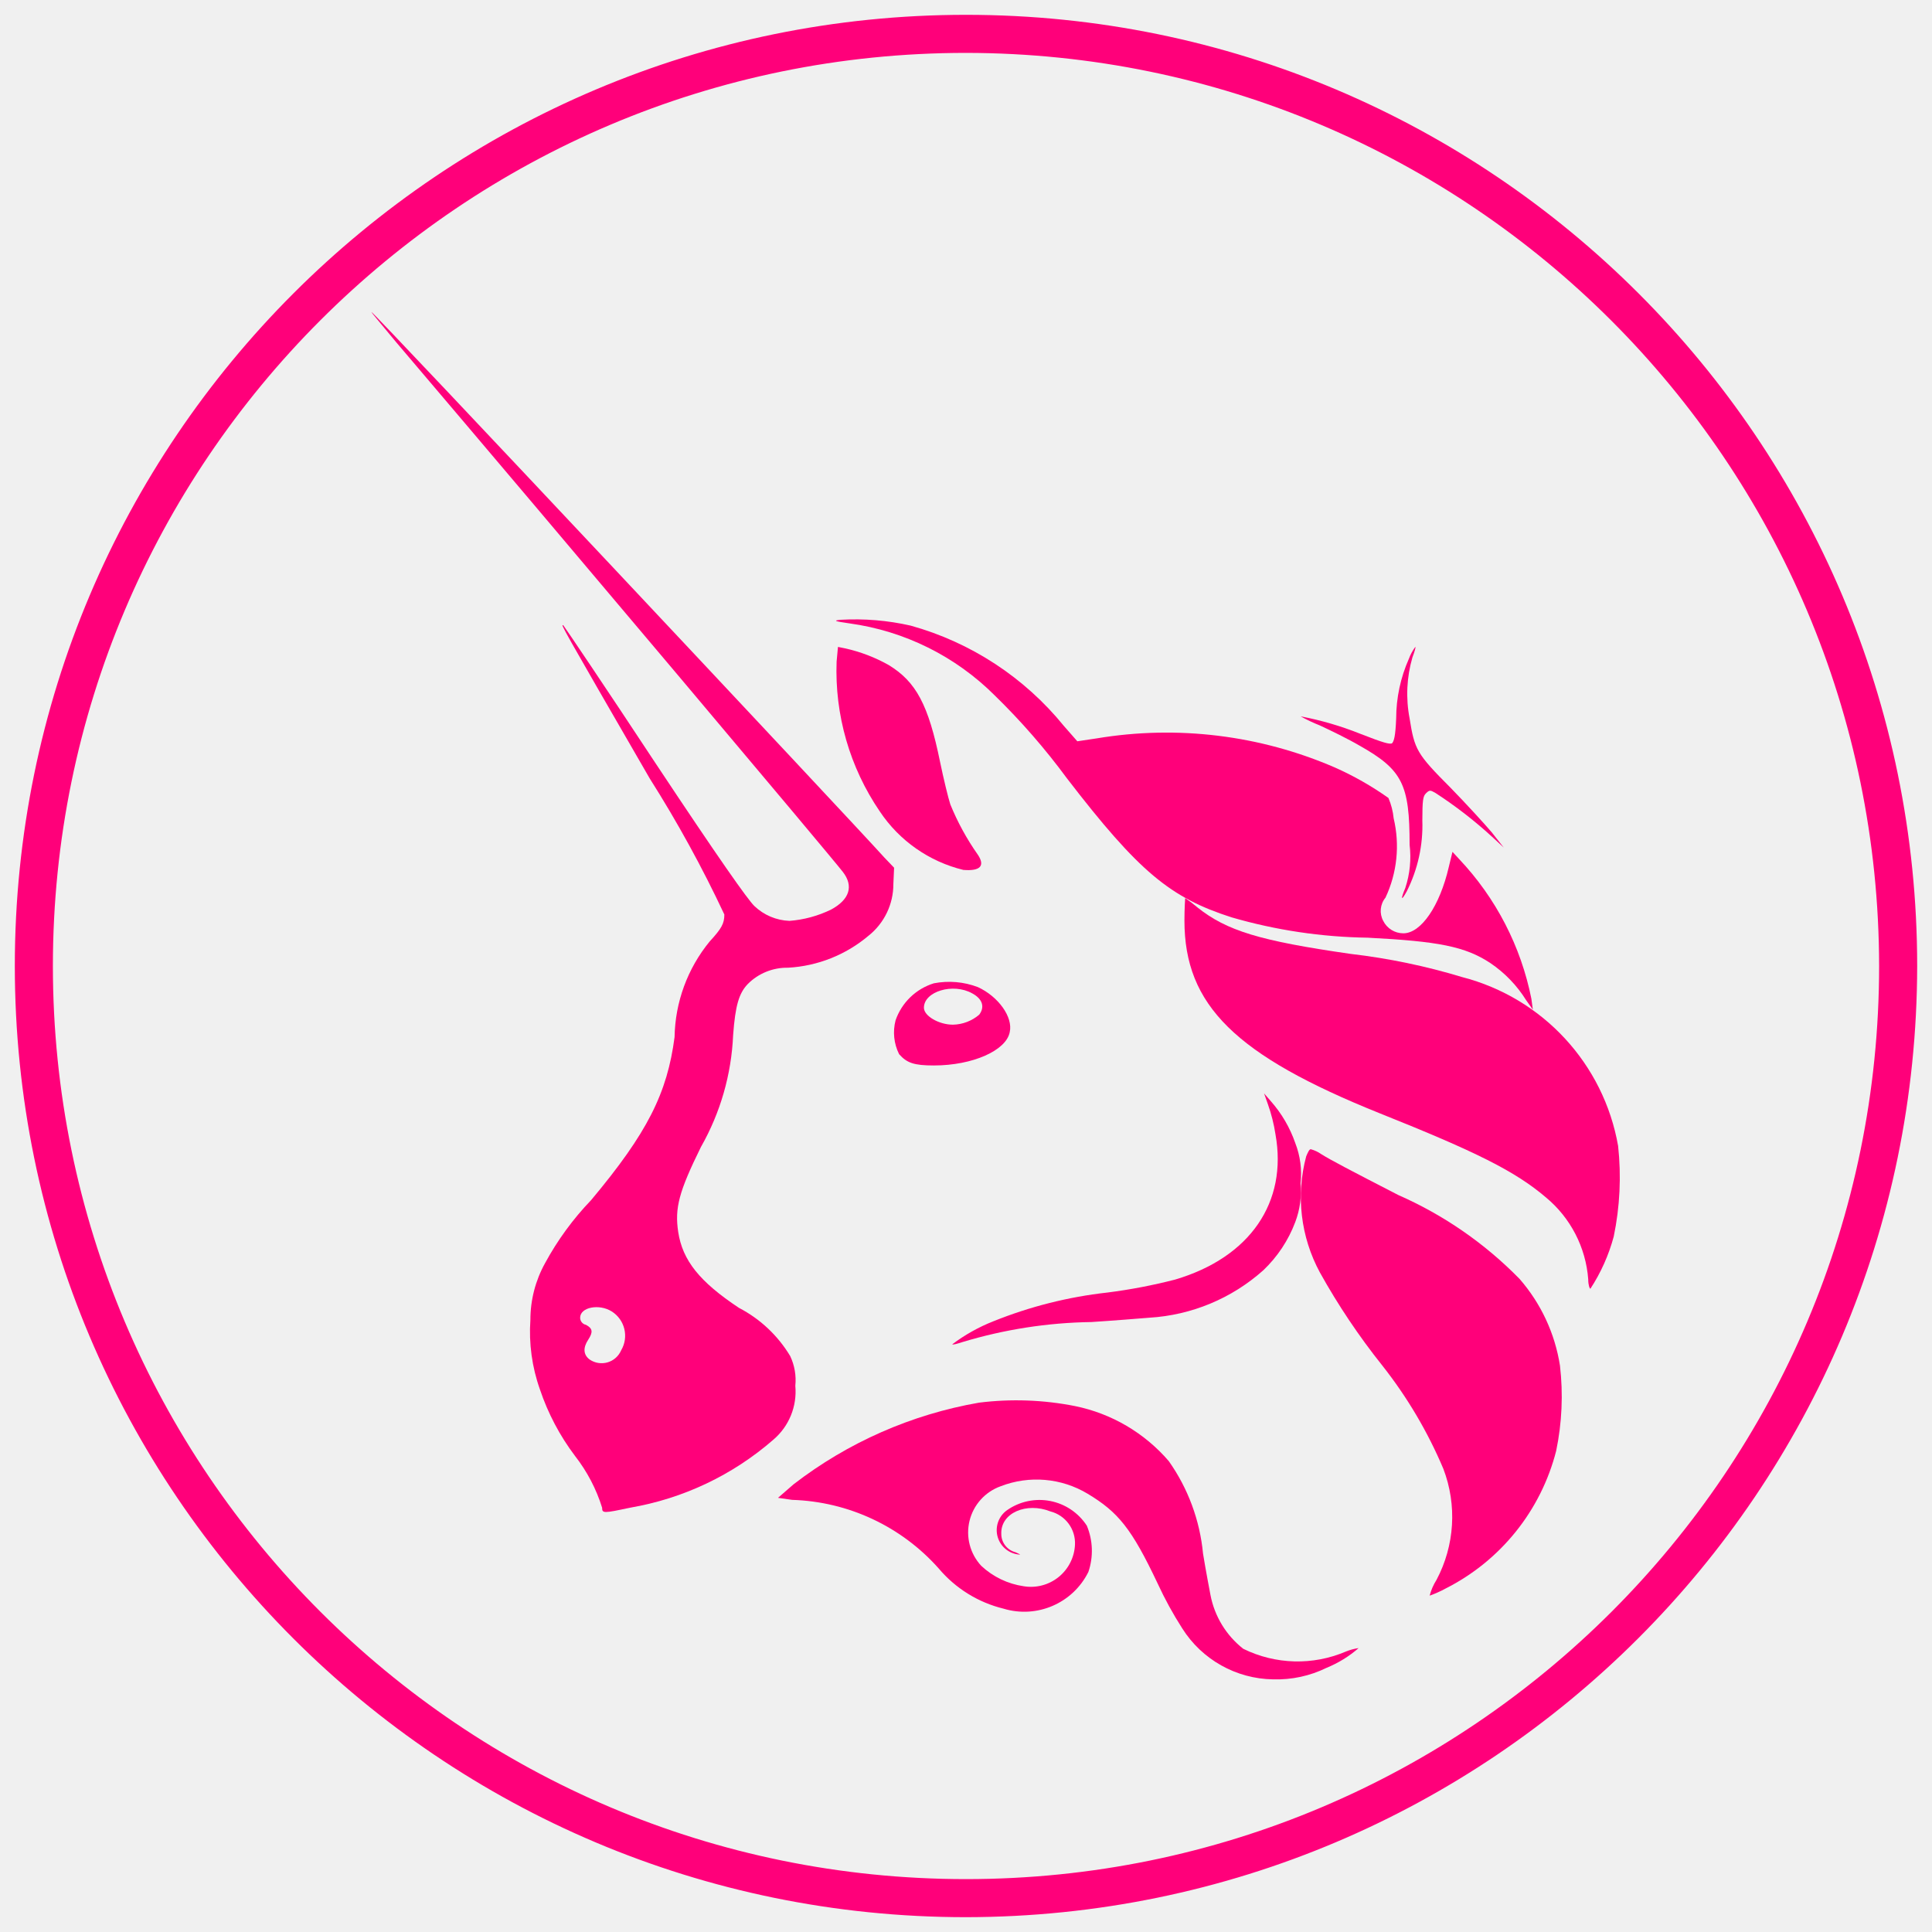
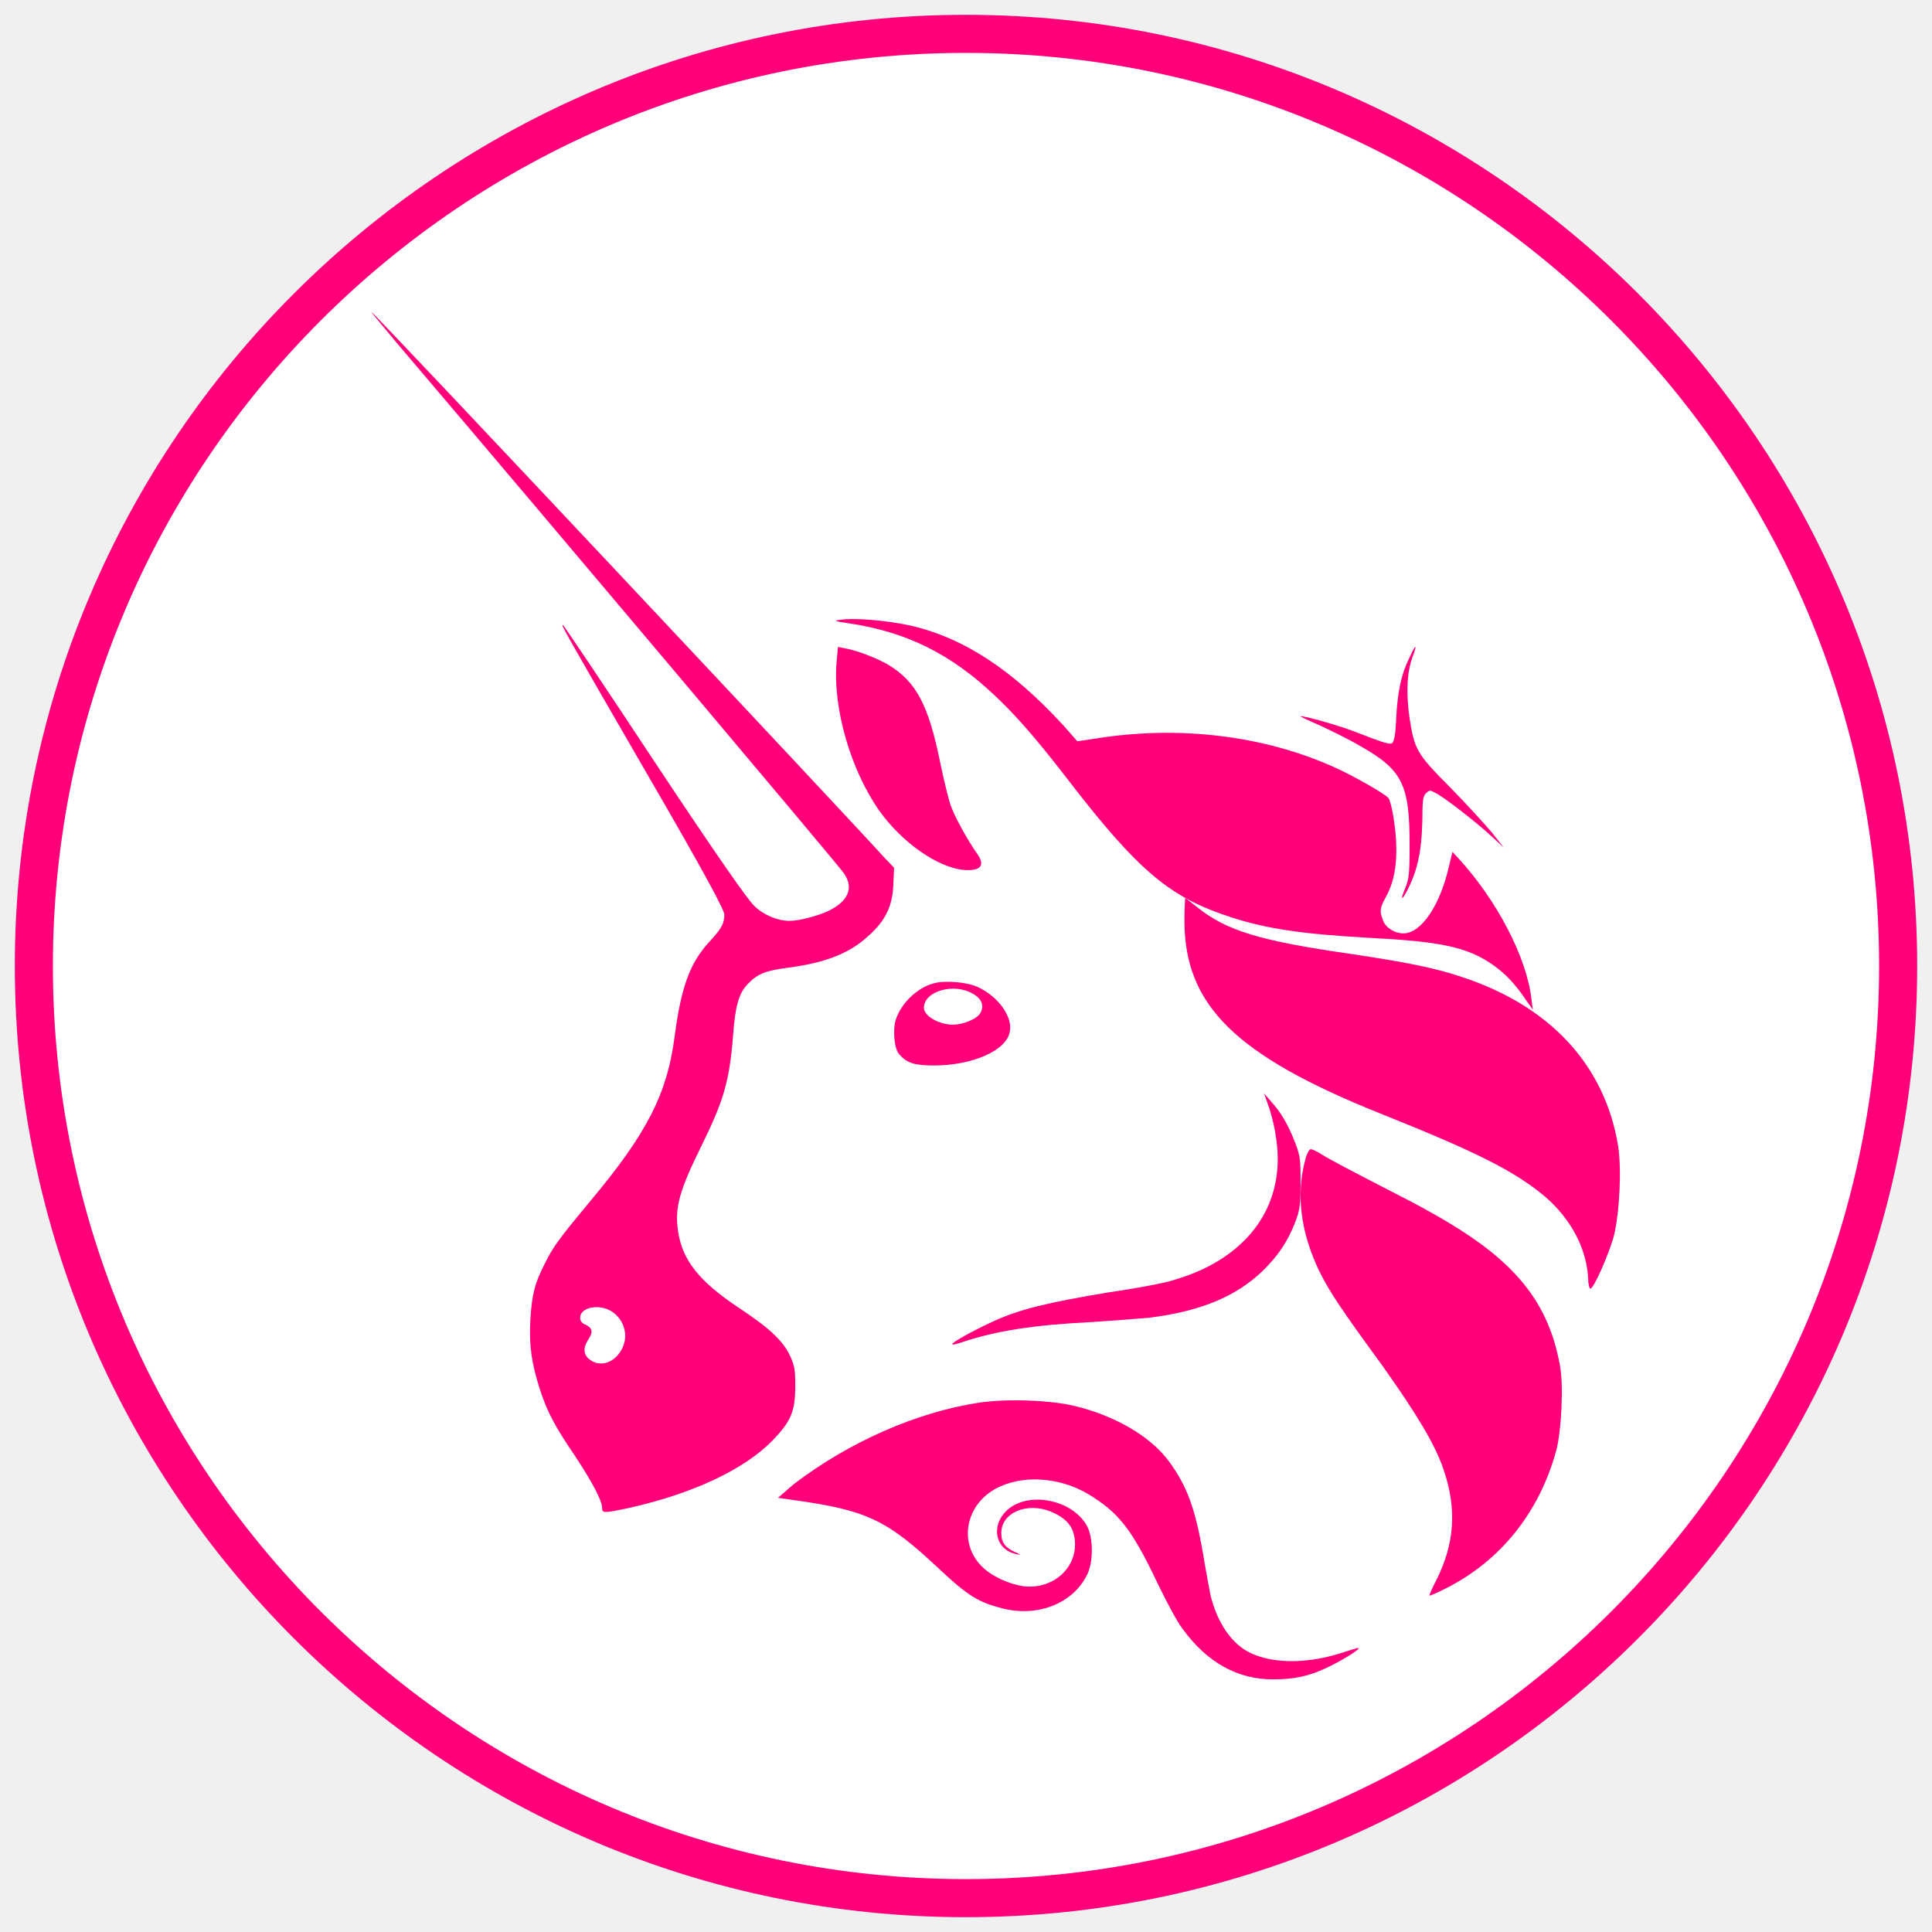
- <svg xmlns="http://www.w3.org/2000/svg" id="Symbols" viewBox="0 0 64 64">
-   <defs>
-     <style>.cls-1,.cls-2{fill:#ff007a;}.cls-2{fill-rule:evenodd;}</style>
-   </defs>
+ <svg xmlns="http://www.w3.org/2000/svg" version="1.1" id="Symbols" x="0px" y="0px" viewBox="0 0 64 64" style="enable-background:new 0 0 64 64;" xml:space="preserve">
+   <style type="text/css">
+ 	.st0{fill:#FFFFFF;filter:url(#Adobe_OpacityMaskFilter);}
+ 	.st1{mask:url(#mask0_112_7146_00000008845039539712777760000007286939943601532295_);}
+ 	.st2{fill-rule:evenodd;clip-rule:evenodd;fill:#FFFFFF;}
+ 	.st3{fill-rule:evenodd;clip-rule:evenodd;fill:#94A6C3;}
+ 	.st4{fill-rule:evenodd;clip-rule:evenodd;fill:#1B314F;}
+ 	.st5{fill-rule:evenodd;clip-rule:evenodd;fill:#FFD923;}
+ 	.st6{fill-rule:evenodd;clip-rule:evenodd;fill:#D82122;}
+ 	.st7{fill:#40649F;}
+ 	.st8{fill:#0000FF;}
+ 	.st9{fill:#0028FF;}
+ 	.st10{fill:#0018FF;}
+ 	.st11{fill:#0000F1;}
+ 	.st12{fill:#0000DA;}
+ 	.st13{fill:#0058FF;}
+ 	.st14{fill:#0048FF;}
+ 	.st15{fill:#0014FF;}
+ 	.st16{fill:#0000E8;}
+ 	.st17{fill:#0000C4;}
+ 	.st18{fill:#003CFF;}
+ 	.st19{fill:#0008FF;}
+ 	.st20{fill:#0000C8;}
+ 	.st21{fill:#0090FF;}
+ 	.st22{fill:#0084FF;}
+ 	.st23{fill:#0068FF;}
+ 	.st24{fill:#0000F6;}
+ 	.st25{fill:#0000D1;}
+ 	.st26{fill:#0000AD;}
+ 	.st27{fill:#0000BB;}
+ 	.st28{fill:#009CFF;}
+ 	.st29{fill:#0078FF;}
+ 	.st30{fill:#0000ED;}
+ 	.st31{fill:#00CCFF;}
+ 	.st32{fill:#002CFF;}
+ 	.st33{fill:#00C4FF;}
+ 	.st34{fill:#0050FF;}
+ 	.st35{fill:#0000A4;}
+ 	.st36{fill:#0000B6;}
+ 	.st37{fill:#0000D6;}
+ 	.st38{fill:#0004FF;}
+ 	.st39{fill:#0000BF;}
+ 	.st40{fill:#00D8FF;}
+ 	.st41{fill:#0034FF;}
+ 	.st42{fill:#00009F;}
+ 	.st43{fill:#00BCFF;}
+ 	.st44{fill:#23FFD4;}
+ 	.st45{fill:#00ACFF;}
+ 	.st46{fill:#1CFFDB;}
+ 	.st47{fill:#0070FF;}
+ 	.st48{fill:#000096;}
+ 	.st49{fill:#26FFD1;}
+ 	.st50{fill:#0044FF;}
+ 	.st51{fill:#00E0FB;}
+ 	.st52{fill:#0064FF;}
+ 	.st53{fill:#19FFDE;}
+ 	.st54{fill:#001CFF;}
+ 	.st55{fill:#0000A8;}
+ 	.st56{fill:#5AFF9D;}
+ 	.st57{fill:#008CFF;}
+ 	.st58{fill:#00B8FF;}
+ 	.st59{fill:#00009B;}
+ 	.st60{fill:#000092;}
+ 	.st61{fill:#000CFF;}
+ 	.st62{fill:#5DFF9A;}
+ 	.st63{fill:#2CFFCA;}
+ 	.st64{fill:#56FFA0;}
+ 	.st65{fill:#000089;}
+ 	.st66{fill:#006CFF;}
+ 	.st67{fill:#16FFE1;}
+ 	.st68{fill:#06ECF1;}
+ 	.st69{fill:#94FF63;}
+ 	.st70{fill:#0024FF;}
+ 	.st71{fill:#005CFF;}
+ 	.st72{fill:#0000DF;}
+ 	.st73{fill:#0038FF;}
+ 	.st74{fill:#90FF66;}
+ 	.st75{fill:#00008D;}
+ 	.st76{fill:#0030FF;}
+ 	.st77{fill:#00A0FF;}
+ 	.st78{fill:#33FFC4;}
+ 	.st79{fill:#00B0FF;}
+ 	.st80{fill:#00C8FF;}
+ 	.st81{fill:#CAFF2C;}
+ 	.st82{fill:#0000CD;}
+ 	.st83{fill:#CEFF29;}
+ 	.st84{fill:#C7FF30;}
+ 	.st85{fill:#60FF97;}
+ 	.st86{fill:#0040FF;}
+ 	.st87{fill:#000080;}
+ 	.st88{fill:#0FF8E7;}
+ 	.st89{fill:#0060FF;}
+ 	.st90{fill:#0054FF;}
+ 	.st91{fill:#0074FF;}
+ 	.st92{fill:#C1FF36;}
+ 	.st93{fill:#000084;}
+ 	.st94{fill:#97FF60;}
+ 	.st95{fill:#004CFF;}
+ 	.st96{fill:#D1FF26;}
+ 	.st97{fill:#36FFC1;}
+ 	.st98{fill:#8DFF6A;}
+ 	.st99{fill:#FFEA00;}
+ 	.st100{fill:#FBF100;}
+ 	.st101{fill:#0080FF;}
+ 	.st102{fill:#FFE200;}
+ 	.st103{fill:#53FFA4;}
+ 	.st104{fill:#007CFF;}
+ 	.st105{fill:#63FF94;}
+ 	.st106{fill:#0000FA;}
+ 	.st107{fill:#F1FC06;}
+ 	.st108{fill:#BEFF39;}
+ 	.st109{fill:#D4FF23;}
+ 	.st110{fill:#FFDB00;}
+ 	.st111{fill:#0094FF;}
+ 	.st112{fill:#FFB200;}
+ 	.st113{fill:#13FCE4;}
+ 	.st114{fill:#FFBD00;}
+ 	.st115{fill:#0020FF;}
+ 	.st116{fill:#FFA700;}
+ 	.st117{fill:#3CFFBA;}
+ 	.st118{fill:#00D0FF;}
+ 	.st119{fill:#00A4FF;}
+ 	.st120{fill:#EBFF0C;}
+ 	.st121{fill:#FFC800;}
+ 	.st122{fill:#00DCFE;}
+ 	.st123{fill:#B7FF40;}
+ 	.st124{fill:#FFD700;}
+ 	.st125{fill:#FF7A00;}
+ 	.st126{fill:#FF9C00;}
+ 	.st127{fill:#FF8900;}
+ 	.st128{fill:#00E4F8;}
+ 	.st129{fill:#D7FF1F;}
+ 	.st130{fill:#02E8F4;}
+ 	.st131{fill:#FF6F00;}
+ 	.st132{fill:#FF9800;}
+ 	.st133{fill:#00A8FF;}
+ 	.st134{fill:#1FFFD7;}
+ 	.st135{fill:#E1FF16;}
+ 	.st136{fill:#0CF4EB;}
+ 	.st137{fill:#FF6000;}
+ 	.st138{fill:#43FFB4;}
+ 	.st139{fill:#FF4E00;}
+ 	.st140{fill:#FFAB00;}
+ 	.st141{fill:#FF9400;}
+ 	.st142{fill:#FF6400;}
+ 	.st143{fill:#50FFA7;}
+ 	.st144{fill:#4DFFAA;}
+ 	.st145{fill:#B4FF43;}
+ 	.st146{fill:#00D4FF;}
+ 	.st147{fill:#FF3F00;}
+ 	.st148{fill:#FFD300;}
+ 	.st149{fill:#49FFAD;}
+ 	.st150{fill:#66FF90;}
+ 	.st151{fill:#09F0EE;}
+ 	.st152{fill:#FF3B00;}
+ 	.st153{fill:#FF8600;}
+ 	.st154{fill:#46FFB1;}
+ 	.st155{fill:#FF2900;}
+ 	.st156{fill:#80FF77;}
+ 	.st157{fill:#FFB900;}
+ 	.st158{fill:#8AFF6D;}
+ 	.st159{fill:#29FFCE;}
+ 	.st160{fill:#FF3000;}
+ 	.st161{fill:#FF5900;}
+ 	.st162{fill:#0098FF;}
+ 	.st163{fill:#FF1600;}
+ 	.st164{fill:#00B4FF;}
+ 	.st165{fill:#FF9100;}
+ 	.st166{fill:#39FFBE;}
+ 	.st167{fill:#FF2200;}
+ 	.st168{fill:#ADFF49;}
+ 	.st169{fill:#FF3800;}
+ 	.st170{fill:#F60B00;}
+ 	.st171{fill:#00C0FF;}
+ 	.st172{fill:#FFCC00;}
+ 	.st173{fill:#AAFF4D;}
+ 	.st174{fill:#BAFF3C;}
+ 	.st175{fill:#FFD000;}
+ 	.st176{fill:#F10800;}
+ 	.st177{fill:#DF0000;}
+ 	.st178{fill:#E4FF13;}
+ 	.st179{fill:#FA0F00;}
+ 	.st180{fill:#FF2500;}
+ 	.st181{fill:#DBFF1C;}
+ 	.st182{fill:#0000B2;}
+ 	.st183{fill:#A7FF50;}
+ 	.st184{fill:#FF5500;}
+ 	.st185{fill:#30FFC7;}
+ 	.st186{fill:#ED0400;}
+ 	.st187{fill:#FF1E00;}
+ 	.st188{fill:#C80000;}
+ 	.st189{fill:#CD0000;}
+ 	.st190{fill:#D10000;}
+ 	.st191{fill:#A4FF53;}
+ 	.st192{fill:#FF8D00;}
+ 	.st193{fill:#FFB600;}
+ 	.st194{fill:#E40000;}
+ 	.st195{fill:#FFC100;}
+ 	.st196{fill:#F8F500;}
+ 	.st197{fill:#FF7E00;}
+ 	.st198{fill:#83FF73;}
+ 	.st199{fill:#FFC400;}
+ 	.st200{fill:#40FFB7;}
+ 	.st201{fill:#6AFF8D;}
+ 	.st202{fill:#FF1300;}
+ 	.st203{fill:#D60000;}
+ 	.st204{fill:#FF4300;}
+ 	.st205{fill:#FF6C00;}
+ 	.st206{fill:#BB0000;}
+ 	.st207{fill:#FF4700;}
+ 	.st208{fill:#FFA300;}
+ 	.st209{fill:#FF5200;}
+ 	.st210{fill:#B20000;}
+ 	.st211{fill:#A0FF56;}
+ 	.st212{fill:#FF8200;}
+ 	.st213{fill:#87FF70;}
+ 	.st214{fill:#E7FF0F;}
+ 	.st215{fill:#FF5D00;}
+ 	.st216{fill:#FF3400;}
+ 	.st217{fill:#BF0000;}
+ 	.st218{fill:#FF6800;}
+ 	.st219{fill:#7DFF7A;}
+ 	.st220{fill:#FFE600;}
+ 	.st221{fill:#FF7300;}
+ 	.st222{fill:#A40000;}
+ 	.st223{fill:#DA0000;}
+ 	.st224{fill:#9DFF5A;}
+ 	.st225{fill:#E80000;}
+ 	.st226{fill:#FFAE00;}
+ 	.st227{fill:#DEFF19;}
+ 	.st228{fill:#9F0000;}
+ 	.st229{fill:#A80000;}
+ 	.st230{fill:#FEED00;}
+ 	.st231{fill:#FF1A00;}
+ 	.st232{fill:#C4FF33;}
+ 	.st233{fill:#B60000;}
+ 	.st234{fill:#9AFF5D;}
+ 	.st235{fill:#960000;}
+ 	.st236{fill:#F4F802;}
+ 	.st237{fill:#EEFF09;}
+ 	.st238{fill:#FF9F00;}
+ 	.st239{fill:#FFDE00;}
+ 	.st240{fill:#6DFF8A;}
+ 	.st241{fill:#B1FF46;}
+ 	.st242{fill:#890000;}
+ 	.st243{fill:#FF2D00;}
+ 	.st244{fill:#9B0000;}
+ 	.st245{fill:#8D0000;}
+ 	.st246{fill:#0010FF;}
+ 	.st247{fill:#0000E3;}
+ 	.st248{fill:#800000;}
+ 	.st249{fill:#840000;}
+ 	.st250{fill:#920000;}
+ 	.st251{fill:#0088FF;}
+ 	.st252{fill:#AD0000;}
+ 	.st253{fill:#FF4A00;}
+ 	.st254{fill:#C40000;}
+ 	.st255{fill:#FF7700;}
+ 	.st256{fill:url(#SVGID_1_);}
+ 	.st257{fill:#FFFFFF;}
+ 	.st258{fill:#357A6E;}
+ 	.st259{fill-rule:evenodd;clip-rule:evenodd;fill:#2081E2;}
+ 	.st260{opacity:0.3;}
+ 	.st261{fill:#909090;}
+ 	.st262{fill-rule:evenodd;clip-rule:evenodd;fill:#633001;}
+ 	.st263{fill-rule:evenodd;clip-rule:evenodd;fill:#FEDC90;}
+ 	.st264{fill-rule:evenodd;clip-rule:evenodd;fill:#D1884F;}
+ 	.st265{fill:#005EDE;}
+ 	.st266{fill:#294661;}
+ 	.st267{fill:url(#Burn_00000139257971643435397460000004358608106467737266_);}
+ 	.st268{fill:#C5C2C6;}
+ 	.st269{fill-rule:evenodd;clip-rule:evenodd;fill:#12141E;}
+ 	.st270{fill:#FFFFFF;filter:url(#Adobe_OpacityMaskFilter_00000132793955459628082110000013383394719446525327_);}
+ 	.st271{mask:url(#mask0_112_10953_00000092452469575815252120000016433094664549502848_);}
+ 	.st272{fill-rule:evenodd;clip-rule:evenodd;fill:#94FEBF;}
+ 	.st273{fill:#FF007A;}
+ 	.st274{fill-rule:evenodd;clip-rule:evenodd;fill:#FF007A;}
+ 	.st275{fill:#253743;}
+ 	.st276{fill-rule:evenodd;clip-rule:evenodd;fill:#FB6706;}
+ 	.st277{fill:#FAD910;}
+ 	.st278{fill:#FEDC10;}
+ 	.st279{fill:#7CDFD4;}
+ 	.st280{fill:#7CDFD5;}
+ 	.st281{fill:#313838;}
+ 	.st282{fill:#2D3538;}
+ 	.st283{fill:#323A3D;}
+ 	.st284{fill:#32393C;}
+ 	.st285{fill:#2D3537;}
+ 	.st286{opacity:0.5;fill-rule:evenodd;clip-rule:evenodd;fill:#FFFFFF;}
+ 	.st287{fill:#FCFCFC;}
+ 	.st288{fill:#AEB4BE;}
+ 	.st289{fill:#3B382C;}
+ 	.st290{fill:#3B3829;}
+ 	.st291{fill:#5D5D5D;}
+ 	.st292{fill:#575757;}
+ 	.st293{fill:#282828;}
+ 	.st294{fill:#1E1E1E;}
+ 	.st295{fill:#CDB141;}
+ 	.st296{fill:#D3B743;}
+ 	.st297{fill:url(#SVGID_00000048489232916530581610000015159603884643686281_);}
+ 	.st298{fill:#F5A676;}
+ 	.st299{fill:url(#SVGID_00000148645118401375521030000018436352241555947965_);}
+ 	.st300{fill:url(#SVGID_00000078730471712131894160000011688013281888861364_);}
+ 	.st301{fill:url(#SVGID_00000065050422133362067530000000229099402738548379_);}
+ 	.st302{fill-rule:evenodd;clip-rule:evenodd;fill:#0097A7;}
+ 	.st303{fill:#4189C9;}
+ 	.st304{fill:#262F71;}
+ 	.st305{fill:#161F42;}
+ 	.st306{fill:#5C94CE;}
+ 	.st307{fill:#6497D0;}
+ 	.st308{fill:#689AD1;}
+ 	.st309{fill:#4E8FCC;}
+ 	.st310{fill:#5591CD;}
+ 	.st311{fill:#418AC9;}
+ 	.st312{fill:#468CCA;}
+ 	.st313{fill:#488DCA;}
+ 	.st314{fill:#428AC9;}
+ 	.st315{fill:#182144;}
+ 	.st316{fill:#458CCA;}
+ 	.st317{fill:#263154;}
+ 	.st318{fill:#424A7F;}
+ 	.st319{fill:#5A5D76;}
+ 	.st320{fill:#4F668A;}
+ 	.st321{fill:#555A73;}
+ 	.st322{fill:#6D9CD2;}
+ 	.st323{fill:#729FD4;}
+ 	.st324{fill:#78A2D5;}
+ 	.st325{fill:#7DA5D6;}
+ 	.st326{fill:#81A7D8;}
+ 	.st327{fill:#0E1F66;}
+ 	.st328{fill:#699AD1;}
+ 	.st329{fill:#88ABD9;}
+ 	.st330{fill:url(#SVGID_00000038412306077733748190000004233402153159975567_);}
+ 	.st331{fill:url(#SVGID_00000147193808302960151370000009760674584314232762_);}
+ 	.st332{fill:url(#SVGID_00000079446896605943379030000004737857583212652453_);}
+ 	.st333{fill:url(#SVGID_00000084515505903584927370000000524836550032848301_);}
+ 	.st334{fill:url(#SVGID_00000157990200094468692770000002649515705580866494_);}
+ 	.st335{fill:url(#SVGID_00000113329945678375502300000002760623491515332287_);}
+ 	.st336{fill:url(#SVGID_00000016067930126868208840000009341463228215570597_);}
+ 	.st337{fill:url(#SVGID_00000104675005507437164030000005720977520333817524_);}
+ 	.st338{fill:url(#SVGID_00000080169682086366208690000010697100382786547340_);}
+ 	.st339{fill:url(#SVGID_00000033368441760496261770000009665684239229229483_);}
+ 	.st340{fill:url(#SVGID_00000178926085152095313590000011355959339502177966_);}
+ 	.st341{fill:url(#SVGID_00000102546644620476866790000009512007188608594609_);}
+ </style>
  <g id="UniSwap">
-     <path class="cls-1" d="M32,63.509A31.509,31.509,0,1,1,63.509,32,31.544,31.544,0,0,1,32,63.509ZM32,1.752A30.248,30.248,0,1,0,62.248,32,30.283,30.283,0,0,0,32,1.752Z" />
-     <path class="cls-1" d="M28.143,20.651c-.518-.072-.542-.096-.296-.12a8.311,8.311,0,0,1,2.318.193,9.984,9.984,0,0,1,5.079,3.326l.444.506.641-.096a14.039,14.039,0,0,1,7.89.964A10.274,10.274,0,0,1,45.994,26.434a2.283,2.283,0,0,1,.173.675,4.003,4.003,0,0,1-.271,2.627.692.692,0,0,0-.074.771.744.744,0,0,0,.666.41c.592,0,1.208-.916,1.504-2.193l.123-.506.222.241a9.409,9.409,0,0,1,2.392,4.627l.049.361-.222-.313a4.108,4.108,0,0,0-1.183-1.229c-.838-.554-1.726-.723-4.068-.843a17.026,17.026,0,0,1-4.512-.675c-2.022-.651-3.057-1.494-5.449-4.603a22.302,22.302,0,0,0-2.392-2.747A8.436,8.436,0,0,0,28.143,20.651Z" />
-     <path class="cls-1" d="M46.25,23.799a4.893,4.893,0,0,1,.422-1.978,1.579,1.579,0,0,1,.211-.391c.023,0-.023.161-.094.345a4.312,4.312,0,0,0-.094,2.024c.164,1.035.235,1.173,1.36,2.3.516.529,1.126,1.196,1.36,1.472l.399.506-.399-.368a14.25,14.25,0,0,0-1.876-1.449c-.164-.092-.188-.092-.305.023-.094.092-.117.23-.117.897a4.849,4.849,0,0,1-.516,2.346c-.188.345-.211.276-.047-.115a3.294,3.294,0,0,0,.141-1.426c0-2.001-.234-2.484-1.665-3.289-.352-.207-.962-.506-1.313-.667a5.244,5.244,0,0,1-.633-.299,10.64,10.64,0,0,1,1.97.575c.821.322.962.345,1.055.322C46.18,24.558,46.227,24.374,46.25,23.799Z" />
-     <path class="cls-1" d="M29.144,26.879A8.26,8.26,0,0,1,27.714,21.915l.045-.485.227.046a5.265,5.265,0,0,1,1.453.554c.908.554,1.316,1.316,1.702,3.209.114.554.272,1.201.34,1.408a8.378,8.378,0,0,0,.908,1.662c.25.369.091.554-.477.508A4.648,4.648,0,0,1,29.144,26.879Z" />
-     <path class="cls-1" d="M45.707,36.88c-4.781-1.921-6.471-3.577-6.471-6.386,0-.408.024-.744.024-.744a4.514,4.514,0,0,1,.41.312c.966.768,2.052,1.104,5.071,1.537a21.122,21.122,0,0,1,3.694.768,7.029,7.029,0,0,1,5.167,5.594,9.655,9.655,0,0,1-.145,3.001,6.003,6.003,0,0,1-.773,1.729c-.024,0-.072-.12-.072-.312a3.9,3.9,0,0,0-1.401-2.713C50.198,38.801,48.894,38.153,45.707,36.88Z" />
-     <path class="cls-1" d="M42.252,37.578A5.393,5.393,0,0,0,42,36.577l-.126-.357.227.262a4.133,4.133,0,0,1,.806,1.381,2.825,2.825,0,0,1,.176,1.334,2.888,2.888,0,0,1-.176,1.286,4.283,4.283,0,0,1-1.058,1.596,6.227,6.227,0,0,1-3.779,1.572c-.302.024-1.159.095-1.915.143a15.552,15.552,0,0,0-4.283.667c-.151.048-.302.095-.327.071a5.773,5.773,0,0,1,1.36-.762,14.336,14.336,0,0,1,3.779-.953,18.136,18.136,0,0,0,2.242-.429C41.42,41.651,42.655,39.817,42.252,37.578Z" />
-     <path class="cls-1" d="M43.723,42.152a5.242,5.242,0,0,1-.454-3.846c.05-.119.101-.237.151-.237a1.118,1.118,0,0,1,.353.166c.303.19.934.522,2.55,1.353a12.855,12.855,0,0,1,4.014,2.777A5.707,5.707,0,0,1,51.676,45.238a8.862,8.862,0,0,1-.126,2.825,7.067,7.067,0,0,1-3.661,4.558,3.628,3.628,0,0,1-.53.237,1.822,1.822,0,0,1,.227-.522,4.456,4.456,0,0,0,.227-3.68A14.86,14.86,0,0,0,45.793,45.238,22.373,22.373,0,0,1,43.723,42.152Z" />
-     <path class="cls-1" d="M26.29,49.168a13.972,13.972,0,0,1,6.14-2.703,9.984,9.984,0,0,1,3.181.113,5.559,5.559,0,0,1,3.107,1.824,6.358,6.358,0,0,1,1.134,3.063c.099.608.222,1.239.247,1.374a2.973,2.973,0,0,0,1.085,1.779,4.069,4.069,0,0,0,3.403.09,1.777,1.777,0,0,1,.419-.113,3.804,3.804,0,0,1-1.06.653,3.763,3.763,0,0,1-1.775.383,3.622,3.622,0,0,1-3.008-1.689,12.256,12.256,0,0,1-.814-1.486c-.863-1.824-1.307-2.365-2.318-2.973a3.287,3.287,0,0,0-2.885-.248,1.625,1.625,0,0,0-.641,2.635,2.605,2.605,0,0,0,1.405.676A1.462,1.462,0,0,0,35.61,51.172a1.083,1.083,0,0,0-.814-1.104c-.789-.315-1.652.045-1.627.743a.625.625,0,0,0,.468.608c.197.09.197.09.049.068a.811.811,0,0,1-.321-1.464,1.871,1.871,0,0,1,2.638.518A2.168,2.168,0,0,1,36.054,52.073a2.372,2.372,0,0,1-2.811,1.216,4.07,4.07,0,0,1-2.145-1.329,6.771,6.771,0,0,0-4.857-2.275L25.772,49.618Z" />
-     <path class="cls-2" d="M13.133,11.347c5.649,6.644,14.353,16.974,14.789,17.538.364.47.218.916-.388,1.244a3.803,3.803,0,0,1-1.382.376,1.777,1.777,0,0,1-1.164-.493c-.218-.211-1.164-1.55-3.297-4.766-1.624-2.465-3.006-4.508-3.03-4.531-.097-.047-.097-.047,2.861,5.071a40.637,40.637,0,0,1,2.473,4.508c0,.305-.097.469-.485.892a5.128,5.128,0,0,0-1.164,3.169c-.242,1.855-.897,3.17-2.764,5.4a9.662,9.662,0,0,0-1.527,2.09,3.872,3.872,0,0,0-.485,1.878,5.701,5.701,0,0,0,.315,2.301,7.747,7.747,0,0,0,1.164,2.207,5.392,5.392,0,0,1,.897,1.714c0,.188.049.188.921,0a9.709,9.709,0,0,0,4.752-2.254,2.09,2.09,0,0,0,.727-1.784,1.861,1.861,0,0,0-.17-.986,4.282,4.282,0,0,0-1.697-1.596c-1.309-.869-1.867-1.573-2.012-2.512-.121-.798.024-1.338.752-2.817a8.219,8.219,0,0,0,1.067-3.709c.073-.986.194-1.385.485-1.69a1.835,1.835,0,0,1,1.333-.54A4.519,4.519,0,0,0,28.77,30.998a2.179,2.179,0,0,0,.824-1.714l.024-.54-.315-.329C28.164,27.148,12.381,10.338,12.308,10.338,12.284,10.338,12.672,10.784,13.133,11.347Zm7.443,33.385a.951.951,0,0,0-.315-1.291c-.412-.258-1.043-.141-1.043.211a.241.241,0,0,0,.194.235c.218.117.242.235.073.493-.17.258-.17.493.049.657A.704.704,0,0,0,20.576,44.732Z" />
-     <path class="cls-2" d="M30.935,32.573a1.953,1.953,0,0,0-1.268,1.226,1.601,1.601,0,0,0,.117,1.122c.258.291.493.374,1.151.374,1.292,0,2.396-.499,2.513-1.101.117-.499-.376-1.184-1.057-1.496A2.676,2.676,0,0,0,30.935,32.573Zm1.503,1.039c.188-.249.117-.52-.235-.707-.634-.353-1.597-.062-1.597.478,0,.27.493.561.963.561A1.382,1.382,0,0,0,32.438,33.612Z" />
+     <path class="st2" d="M62.84,32c0,17.032-13.809,30.84-30.84,30.84S1.16,49.032,1.16,32   S14.968,1.16,32,1.16C49.035,1.16,62.84,14.968,62.84,32z" />
+     <path class="st273" d="M32,63.509C14.626,63.509,0.491,49.374,0.491,32S14.626,0.491,32,0.491   S63.509,14.626,63.509,32S49.374,63.509,32,63.509z M32,1.752C15.321,1.752,1.752,15.321,1.752,32   S15.321,62.248,32,62.248S62.248,48.679,62.248,32S48.679,1.752,32,1.752z" />
+     <g>
+       <path class="st273" d="M28.143,20.651c-0.518-0.072-0.542-0.096-0.296-0.12    c0.468-0.072,1.553,0.024,2.318,0.193c1.775,0.41,3.378,1.47,5.079,3.326l0.444,0.506    l0.641-0.096c2.737-0.434,5.548-0.096,7.89,0.964c0.641,0.289,1.652,0.868,1.775,1.012    c0.049,0.048,0.123,0.361,0.173,0.675c0.173,1.133,0.099,1.976-0.271,2.627    c-0.197,0.361-0.197,0.458-0.074,0.771c0.099,0.241,0.394,0.41,0.666,0.41    c0.592,0,1.208-0.916,1.504-2.193l0.123-0.506l0.222,0.241c1.258,1.374,2.244,3.277,2.392,4.627    l0.049,0.361l-0.222-0.313c-0.37-0.554-0.715-0.916-1.183-1.229    c-0.838-0.554-1.726-0.723-4.068-0.843c-2.12-0.12-3.329-0.289-4.512-0.675    c-2.022-0.651-3.057-1.494-5.449-4.603c-1.06-1.374-1.726-2.121-2.392-2.747    C31.496,21.663,30.041,20.94,28.143,20.651z" />
+       <path class="st273" d="M46.25,23.799c0.047-0.874,0.164-1.449,0.422-1.978    c0.094-0.207,0.188-0.391,0.211-0.391c0.023,0-0.023,0.161-0.094,0.345    c-0.188,0.506-0.211,1.219-0.094,2.024c0.164,1.035,0.235,1.173,1.36,2.3    c0.516,0.529,1.126,1.196,1.36,1.472l0.399,0.506l-0.399-0.368    c-0.493-0.46-1.618-1.334-1.876-1.449c-0.164-0.092-0.188-0.092-0.305,0.023    c-0.094,0.092-0.117,0.23-0.117,0.897c-0.023,1.035-0.164,1.679-0.516,2.346    c-0.188,0.345-0.211,0.276-0.047-0.115c0.117-0.299,0.141-0.437,0.141-1.426    c0-2.001-0.234-2.484-1.665-3.289c-0.352-0.207-0.962-0.506-1.313-0.667    c-0.375-0.161-0.657-0.299-0.633-0.299c0.047-0.046,1.431,0.345,1.97,0.575    c0.821,0.322,0.962,0.345,1.055,0.322C46.18,24.558,46.227,24.374,46.25,23.799z" />
+       <path class="st273" d="M29.144,26.879c-0.953-1.339-1.566-3.417-1.43-4.964l0.045-0.485l0.227,0.046    c0.409,0.069,1.112,0.346,1.453,0.554c0.908,0.554,1.316,1.316,1.702,3.209    c0.114,0.554,0.272,1.201,0.34,1.408c0.114,0.346,0.545,1.154,0.908,1.662    c0.25,0.369,0.091,0.554-0.477,0.508C31.05,28.726,29.893,27.918,29.144,26.879z" />
+       <path class="st273" d="M45.707,36.88c-4.781-1.921-6.471-3.577-6.471-6.386    c0-0.408,0.024-0.744,0.024-0.744c0.024,0,0.193,0.144,0.41,0.312    c0.966,0.768,2.052,1.104,5.071,1.537c1.763,0.264,2.777,0.456,3.694,0.768    c2.922,0.96,4.733,2.929,5.167,5.594c0.121,0.768,0.048,2.233-0.145,3.001    c-0.169,0.6-0.652,1.705-0.773,1.729c-0.024,0-0.072-0.12-0.072-0.312    c-0.048-1.008-0.555-1.969-1.4-2.713C50.198,38.801,48.894,38.153,45.707,36.88z" />
+       <path class="st273" d="M42.252,37.578c-0.05-0.357-0.176-0.81-0.252-1l-0.126-0.357l0.227,0.262    c0.328,0.357,0.58,0.786,0.806,1.381c0.176,0.453,0.176,0.596,0.176,1.334    c0,0.715-0.025,0.881-0.176,1.286c-0.252,0.643-0.554,1.096-1.058,1.596    c-0.907,0.881-2.091,1.358-3.779,1.572c-0.302,0.024-1.159,0.095-1.915,0.143    c-1.89,0.095-3.149,0.286-4.283,0.667c-0.151,0.048-0.302,0.095-0.327,0.071    c-0.05-0.048,0.731-0.476,1.36-0.762c0.882-0.405,1.789-0.619,3.779-0.953    c0.983-0.143,1.99-0.333,2.242-0.429C41.42,41.651,42.655,39.817,42.252,37.578z" />
+       <path class="st273" d="M43.723,42.152c-0.656-1.353-0.808-2.635-0.454-3.846    c0.05-0.119,0.101-0.237,0.151-0.237c0.05,0,0.202,0.071,0.353,0.166    c0.303,0.19,0.934,0.522,2.55,1.353c2.045,1.044,3.206,1.852,4.014,2.777    c0.707,0.807,1.136,1.733,1.338,2.873c0.126,0.641,0.051,2.184-0.126,2.825    c-0.555,2.018-1.818,3.632-3.661,4.558c-0.278,0.142-0.505,0.237-0.53,0.237    c-0.025,0,0.076-0.237,0.227-0.522c0.606-1.211,0.682-2.374,0.227-3.68    c-0.278-0.807-0.858-1.78-2.02-3.418C44.405,43.339,44.076,42.84,43.723,42.152z" />
+       <path class="st273" d="M26.29,49.168c1.825-1.396,4.068-2.387,6.14-2.703    c0.888-0.135,2.367-0.09,3.181,0.113c1.307,0.315,2.49,0.991,3.107,1.824    c0.592,0.811,0.863,1.509,1.134,3.063c0.099,0.608,0.222,1.239,0.247,1.374    c0.197,0.811,0.592,1.441,1.085,1.779c0.764,0.518,2.096,0.541,3.403,0.09    c0.222-0.068,0.419-0.135,0.419-0.113c0.049,0.045-0.616,0.45-1.06,0.653    c-0.616,0.293-1.11,0.383-1.775,0.383c-1.183,0-2.194-0.563-3.008-1.689    c-0.173-0.225-0.518-0.878-0.814-1.486c-0.863-1.824-1.307-2.365-2.318-2.973    c-0.888-0.518-2.022-0.631-2.885-0.248c-1.134,0.495-1.43,1.824-0.641,2.635    c0.321,0.338,0.912,0.608,1.405,0.676c0.912,0.113,1.701-0.54,1.701-1.374    c0-0.541-0.222-0.856-0.814-1.104c-0.789-0.315-1.652,0.045-1.627,0.743    c0,0.293,0.148,0.473,0.468,0.608c0.197,0.09,0.197,0.09,0.049,0.068    c-0.715-0.135-0.888-0.946-0.321-1.464c0.69-0.631,2.145-0.36,2.638,0.518    c0.197,0.36,0.222,1.081,0.049,1.532c-0.419,0.991-1.603,1.509-2.811,1.216    c-0.814-0.203-1.159-0.405-2.145-1.329c-1.726-1.622-2.392-1.937-4.857-2.275l-0.468-0.068    L26.29,49.168z" />
+       <path class="st274" d="M13.133,11.347c5.649,6.644,14.353,16.974,14.789,17.538    c0.364,0.47,0.218,0.916-0.388,1.244c-0.339,0.188-1.042,0.376-1.382,0.376    c-0.388,0-0.849-0.188-1.164-0.493c-0.218-0.211-1.164-1.55-3.297-4.766    c-1.624-2.465-3.006-4.508-3.03-4.531C18.563,20.668,18.563,20.668,21.521,25.786    c1.867,3.217,2.473,4.367,2.473,4.508c0,0.305-0.097,0.469-0.485,0.892    c-0.654,0.704-0.946,1.502-1.164,3.169c-0.242,1.855-0.897,3.17-2.764,5.4    c-1.091,1.315-1.261,1.55-1.527,2.09c-0.339,0.657-0.436,1.033-0.485,1.878    c-0.049,0.892,0.049,1.456,0.315,2.301c0.242,0.751,0.509,1.244,1.164,2.207    c0.558,0.845,0.897,1.479,0.897,1.714c0,0.188,0.049,0.188,0.921,0    c2.085-0.469,3.806-1.268,4.752-2.254c0.582-0.61,0.727-0.939,0.727-1.784    c0-0.54-0.024-0.657-0.17-0.986c-0.242-0.517-0.703-0.939-1.697-1.596    c-1.309-0.869-1.867-1.573-2.012-2.512c-0.121-0.798,0.024-1.338,0.752-2.817    c0.752-1.526,0.946-2.16,1.067-3.709c0.073-0.986,0.194-1.385,0.485-1.69    c0.315-0.329,0.582-0.446,1.333-0.54c1.237-0.164,2.037-0.47,2.667-1.057    c0.558-0.493,0.8-0.986,0.824-1.714l0.024-0.54l-0.315-0.329    C28.164,27.148,12.381,10.338,12.308,10.338C12.284,10.338,12.672,10.784,13.133,11.347z     M20.576,44.732c0.267-0.446,0.121-1.01-0.315-1.291c-0.412-0.258-1.043-0.141-1.043,0.211    c0,0.094,0.049,0.188,0.194,0.235c0.218,0.117,0.242,0.235,0.073,0.493    c-0.17,0.258-0.17,0.493,0.049,0.657C19.872,45.296,20.333,45.155,20.576,44.732z" />
+       <path class="st274" d="M30.935,32.573c-0.564,0.145-1.104,0.686-1.268,1.226    c-0.094,0.332-0.047,0.935,0.117,1.122c0.258,0.291,0.493,0.374,1.151,0.374    c1.292,0,2.396-0.499,2.513-1.101c0.117-0.499-0.376-1.184-1.057-1.496    C32.039,32.532,31.31,32.469,30.935,32.573z M32.438,33.612c0.188-0.249,0.117-0.52-0.235-0.707    c-0.634-0.353-1.597-0.062-1.597,0.478c0,0.27,0.493,0.561,0.963,0.561    C31.874,33.945,32.297,33.779,32.438,33.612z" />
+     </g>
  </g>
</svg>
